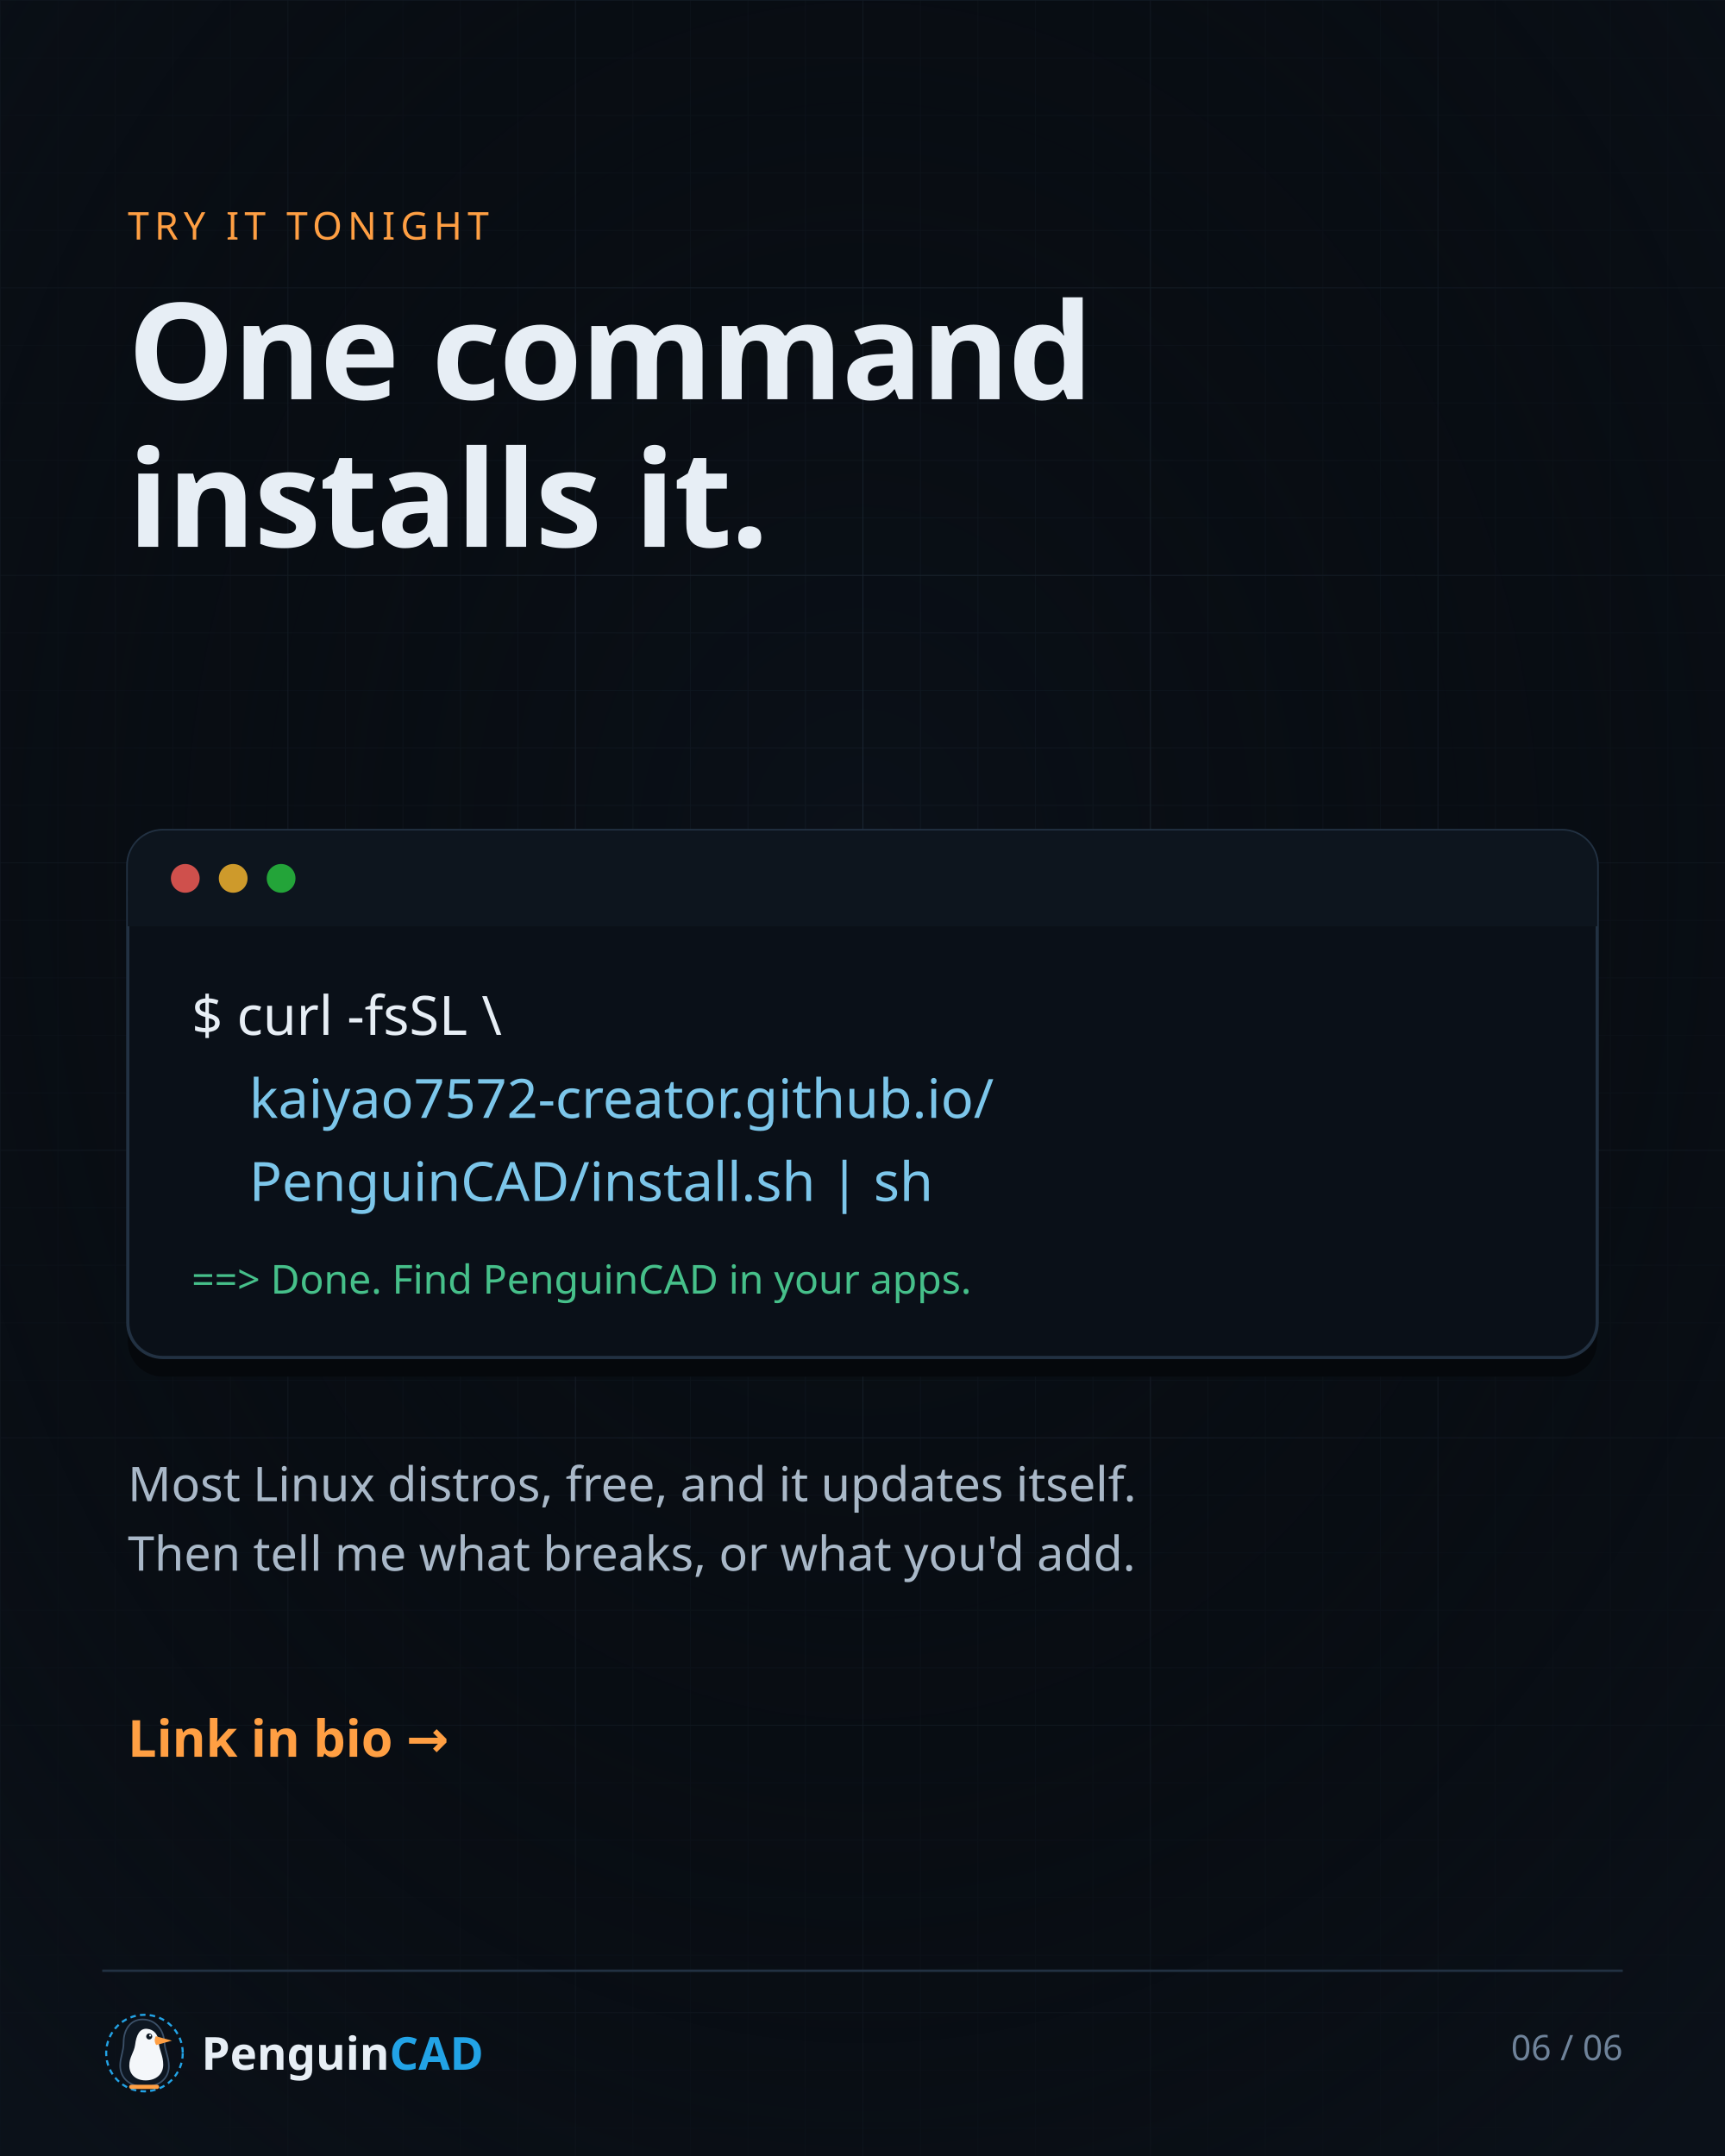
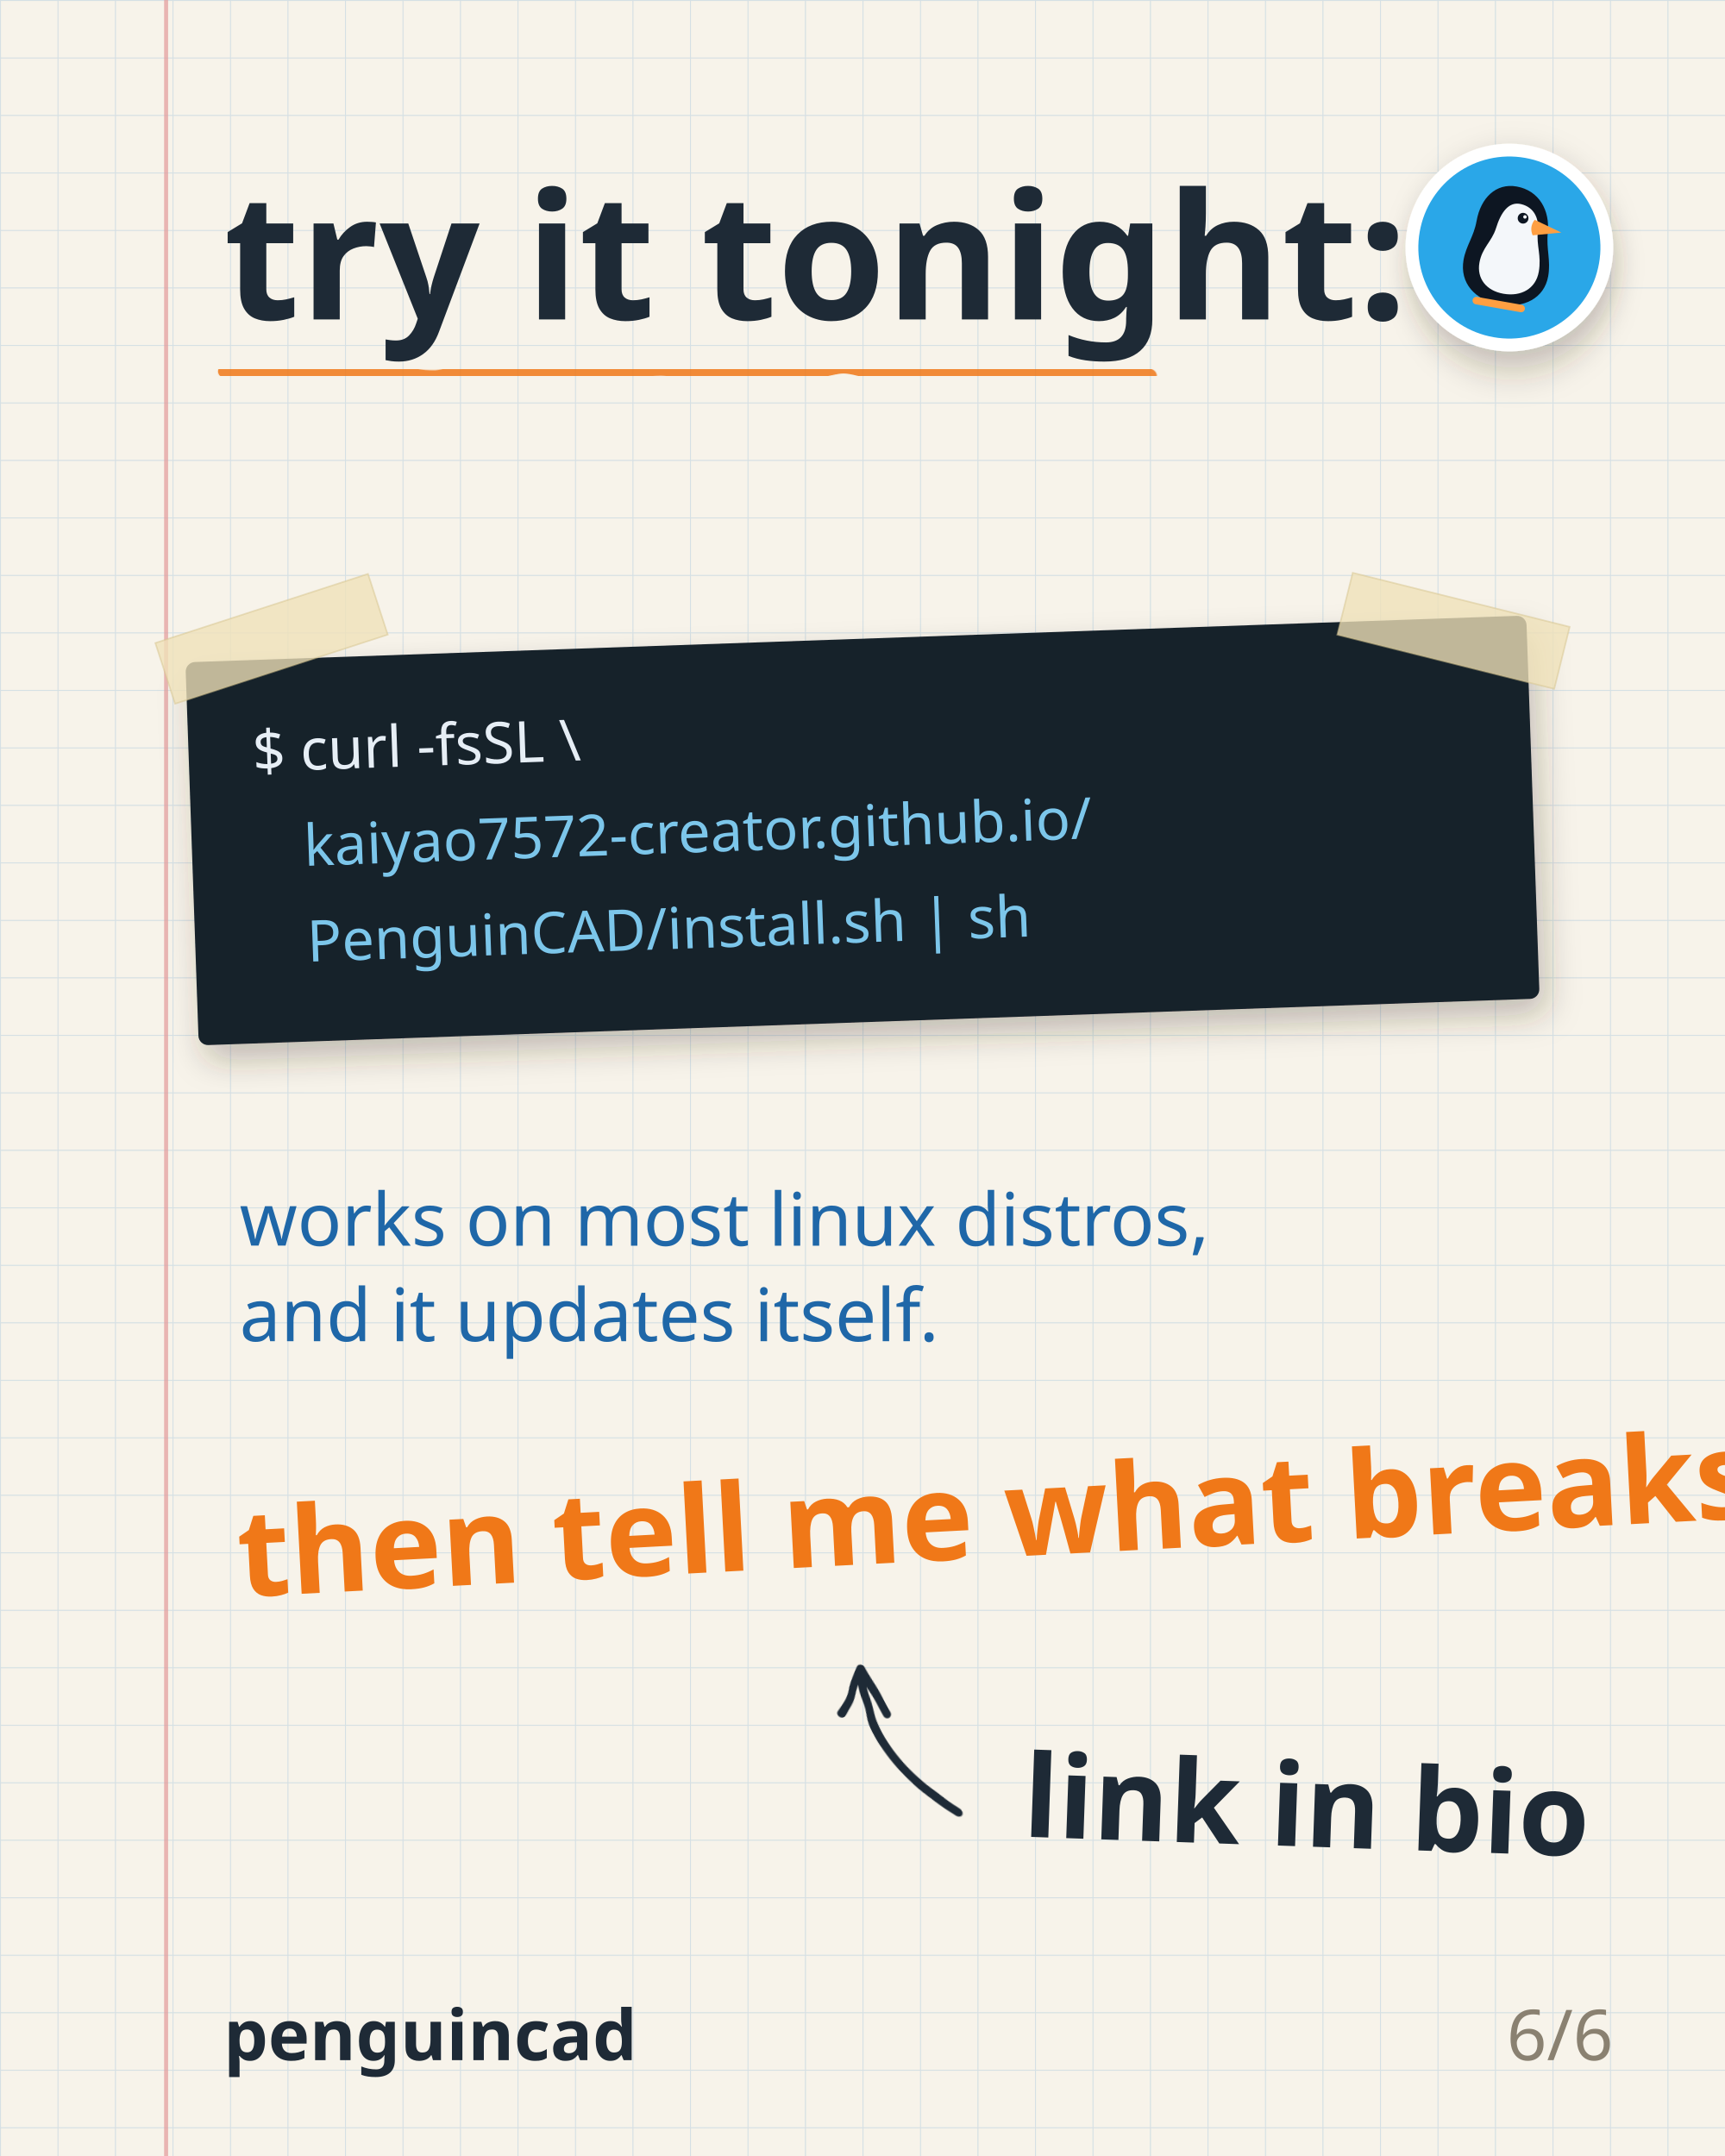
<svg xmlns="http://www.w3.org/2000/svg" width="1080" height="1350" viewBox="0 0 1080 1350">
  <defs>
-     <pattern id="minor" width="36" height="36" patternUnits="userSpaceOnUse">
-       <path d="M36 0H0V36" fill="none" stroke="#80aad2" stroke-opacity=".06" stroke-width="1" />
+     <pattern id="grid" width="36" height="36" patternUnits="userSpaceOnUse">
+       <path d="M36 0H0V36" fill="none" stroke="#9fc0dc" stroke-opacity=".38" stroke-width="1.2" />
    </pattern>
-     <pattern id="major" width="180" height="180" patternUnits="userSpaceOnUse">
-       <path d="M180 0H0V180" fill="none" stroke="#80aad2" stroke-opacity=".11" stroke-width="1" />
-     </pattern>
-     <radialGradient id="fade" cx="50%" cy="40%" r="75%">
-       <stop offset="0" stop-color="#000" stop-opacity="0" />
-       <stop offset="1" stop-color="#0b1119" stop-opacity=".95" />
-     </radialGradient>
-     <radialGradient id="glow" cx="50%" cy="50%" r="50%">
-       <stop offset="0" stop-color="#22a3e6" stop-opacity=".30" />
-       <stop offset="1" stop-color="#22a3e6" stop-opacity="0" />
-     </radialGradient>
-     <radialGradient id="glowOrange" cx="50%" cy="50%" r="50%">
-       <stop offset="0" stop-color="#ff9f43" stop-opacity=".22" />
-       <stop offset="1" stop-color="#ff9f43" stop-opacity="0" />
-     </radialGradient>
-     <linearGradient id="top" x1="0" y1="0" x2="1" y2="1">
-       <stop offset="0" stop-color="#eef3f7" />
-       <stop offset="1" stop-color="#aebccb" />
-     </linearGradient>
-     <linearGradient id="side" x1="0" y1="0" x2="1" y2="0">
-       <stop offset="0" stop-color="#4c5c6e" />
-       <stop offset=".45" stop-color="#9aa9b8" />
-       <stop offset=".7" stop-color="#7b8a9a" />
-       <stop offset="1" stop-color="#3f4e5f" />
-     </linearGradient>
-     <linearGradient id="hole" x1="0" y1="0" x2="0" y2="1">
-       <stop offset="0" stop-color="#0c131b" />
-       <stop offset="1" stop-color="#2a3847" />
-     </linearGradient>
-     <marker id="arrow" viewBox="0 0 10 10" refX="9" refY="5" markerWidth="9" markerHeight="9" orient="auto-start-reverse">
-       <path d="M0 1.5 10 5 0 8.5z" fill="#ff9f43" />
-     </marker>
+     <filter id="rough" x="-10%" y="-10%" width="120%" height="120%">
+       <feTurbulence type="fractalNoise" baseFrequency="0.035" numOctaves="2" seed="7" />
+       <feDisplacementMap in="SourceGraphic" scale="7" />
+     </filter>
+     <filter id="shadow" x="-10%" y="-10%" width="130%" height="130%">
+       <feDropShadow dx="4" dy="10" stdDeviation="10" flood-color="#3a2f1e" flood-opacity=".28" />
+     </filter>
    <symbol id="penguin" viewBox="0 0 64 64">
-       <circle cx="32" cy="33" r="29" fill="none" stroke="#22a3e6" stroke-width="1.6" stroke-dasharray="4.2 3.2" />
-       <path d="M30.5 7.5c9.8 0 15.9 7.6 16.6 17.2.5 7 3.4 11.4 3.4 18.3 0 9.6-7.9 15.5-18.5 15.5S13.6 52.4 13.6 42.4c0-6.2 2.6-10.6 2.6-17.4C16.2 14.9 21.6 7.5 30.5 7.5z" fill="#0E1722" stroke="#3B5068" stroke-width="1.2" />
+       <path d="M30.5 7.5c9.8 0 15.9 7.6 16.6 17.2.5 7 3.4 11.4 3.4 18.3 0 9.6-7.9 15.5-18.5 15.5S13.6 52.4 13.6 42.4c0-6.2 2.6-10.6 2.6-17.4C16.2 14.9 21.6 7.5 30.5 7.5z" fill="#0E1722" />
      <path d="M33.8 14.6c5.6.4 8.6 4.6 9 10.2.4 6.2 3.4 10 3.4 17 0 7.4-5.6 11.9-13.3 11.9-7.4 0-12.4-4.4-12.4-11.3 0-6.5 3.6-9.8 4.4-15.6.9-7.3 3.4-12.6 8.9-12.2z" fill="#F4F7FA" />
      <path d="M40.6 20.2 52.8 23.6 40.9 26.9c-1.4-2.2-1.5-4.4-.3-6.7z" fill="#FF9F43" />
      <circle cx="35.6" cy="20.4" r="2.3" fill="#0E1722" />
      <circle cx="36.3" cy="19.7" r=".75" fill="#F4F7FA" />
      <path d="M22 58.6h19.5" stroke="#FF9F43" stroke-width="3.2" stroke-linecap="round" />
    </symbol>
  </defs>
-   <rect width="1080" height="1350" fill="#0b1119" />
-   <rect width="1080" height="1350" fill="url(#minor)" />
-   <rect width="1080" height="1350" fill="url(#major)" />
-   <rect width="1080" height="1350" fill="url(#fade)" />
-   <text x="80" y="150" font-size="24" style="font-family:'B612 Mono';letter-spacing:.14em" fill="#ff9f43" text-anchor="start">TRY IT TONIGHT</text>
-   <text x="80" y="250.0" font-size="84" style="font-family:Archivo;font-stretch:112%;font-weight:800;letter-spacing:-.01em" fill="#e7eef5" text-anchor="start">One command</text>
-   <text x="80" y="342.4" font-size="84" style="font-family:Archivo;font-stretch:112%;font-weight:800;letter-spacing:-.01em" fill="#e7eef5" text-anchor="start">installs it.</text>
-   <rect x="80" y="532" width="920" height="330" rx="22" fill="#05080c" />
-   <rect x="80" y="520" width="920" height="330" rx="22" fill="#0a1018" stroke="#223142" stroke-width="2" />
-   <rect x="80" y="520" width="920" height="60" rx="22" fill="#0d151e" />
-   <rect x="80" y="558" width="920" height="22" fill="#0d151e" />
-   <circle cx="116" cy="550" r="9" fill="#ff5f57" opacity=".8" />
-   <circle cx="146" cy="550" r="9" fill="#febc2e" opacity=".8" />
-   <circle cx="176" cy="550" r="9" fill="#28c840" opacity=".8" />
-   <text x="120" y="648" font-size="34" style="font-family:'B612 Mono'" fill="#e7eef5" text-anchor="start">$ curl -fsSL \</text>
-   <text x="156" y="700" font-size="34" style="font-family:'B612 Mono'" fill="#7cc6ea" text-anchor="start">kaiyao7572-creator.github.io/</text>
-   <text x="156" y="752" font-size="34" style="font-family:'B612 Mono'" fill="#7cc6ea" text-anchor="start">PenguinCAD/install.sh | sh</text>
-   <text x="120" y="810" font-size="25" style="font-family:'B612 Mono'" fill="#46c08a" text-anchor="start">==&gt; Done. Find PenguinCAD in your apps.</text>
-   <text x="80" y="940.0" font-size="30" style="font-family:Archivo;font-weight:500" fill="#a9b8c8" text-anchor="start">Most Linux distros, free, and it updates itself.</text>
-   <text x="80" y="983.5" font-size="30" style="font-family:Archivo;font-weight:500" fill="#a9b8c8" text-anchor="start">Then tell me what breaks, or what you'd add.</text>
-   <text x="80" y="1100" font-size="32" style="font-family:Archivo;font-stretch:112%;font-weight:700" fill="#ff9f43" text-anchor="start">Link in bio  →</text>
-   <use href="#penguin" x="64" y="1258.28" width="52.9" height="52.9" />
-   <text x="126.1" y="1296" font-size="28.52" style="font-family:Archivo;font-stretch:125%;font-weight:800" fill="#e7eef5">Penguin<tspan fill="#22a3e6">CAD</tspan>
-   </text>
-   <text x="1016" y="1290" font-size="22" style="font-family:'B612 Mono'" fill="#6f839a" text-anchor="end">06 / 06</text>
-   <path d="M64 1234H1016" stroke="#223142" stroke-width="1.5" />
+   <rect width="1080" height="1350" fill="#f7f3ea" />
+   <rect width="1080" height="1350" fill="url(#grid)" />
+   <path d="M104 0V1350" stroke="#e39a9a" stroke-width="2.5" stroke-opacity=".7" />
+   <text x="140" y="200" font-size="110" style="font-family:Caveat;font-weight:700" fill="#1e2a36" text-anchor="start">try it tonight:</text>
+   <path d="M140 232 C314.0 238 546.0 227 720 235" fill="none" stroke="#f07818" stroke-width="8" stroke-linecap="round" stroke-opacity=".85" filter="url(#rough)" />
+   <g transform="rotate(-2 540 520)" filter="url(#shadow)">
+     <rect x="120" y="400" width="840" height="240" rx="6" fill="#16202b" />
+     <text x="160" y="470" font-size="36" style="font-family:'B612 Mono'" fill="#e6eef5" text-anchor="start">$ curl -fsSL \</text>
+     <text x="190" y="530" font-size="36" style="font-family:'B612 Mono'" fill="#7cc6ea" text-anchor="start">kaiyao7572-creator.github.io/</text>
+     <text x="190" y="590" font-size="36" style="font-family:'B612 Mono'" fill="#7cc6ea" text-anchor="start">PenguinCAD/install.sh | sh</text>
+   </g>
+   <rect x="100.0" y="380" width="140" height="40" fill="#efe2b8" fill-opacity=".78" stroke="#d6c48f" stroke-opacity=".5" transform="rotate(-18 170 400)" />
+   <rect x="840.0" y="375" width="140" height="40" fill="#efe2b8" fill-opacity=".78" stroke="#d6c48f" stroke-opacity=".5" transform="rotate(14 910 395)" />
+   <text x="150" y="780.0" font-size="46" style="font-family:'Patrick Hand'" fill="#1f67a8" text-anchor="start">works on most linux distros,</text>
+   <text x="150" y="839.8" font-size="46" style="font-family:'Patrick Hand'" fill="#1f67a8" text-anchor="start">and it updates itself.</text>
+   <text x="150" y="1000" font-size="76" style="font-family:Caveat;font-weight:700" fill="#f07818" text-anchor="start" transform="rotate(-3 150 1000)">then tell me what breaks!!</text>
+   <text x="640" y="1150" font-size="72" style="font-family:Caveat;font-weight:700" fill="#1e2a36" text-anchor="start" transform="rotate(2 640 1150)">link in bio</text>
+   <g fill="none" stroke="#1e2a36" stroke-width="5" stroke-linecap="round" stroke-linejoin="round" filter="url(#rough)">
+     <path d="M600 1135 C 560 1110, 540 1080, 540 1050" />
+     <path d="M554 1072 L540 1046 L526 1072" />
+   </g>
+   <g transform="rotate(10 945.0 155.0)" filter="url(#shadow)">
+     <circle cx="945.0" cy="155.0" r="65.0" fill="#fff" />
+     <circle cx="945.0" cy="155.0" r="57.0" fill="#2aa7e8" />
+     <use href="#penguin" x="898.2" y="105.6" width="93.6" height="93.6" />
+   </g>
+   <text x="140" y="1290" font-size="44" style="font-family:Caveat;font-weight:700" fill="#1e2a36" text-anchor="start">penguincad</text>
+   <text x="1010" y="1290" font-size="44" style="font-family:Caveat;font-weight:500" fill="#8a8171" text-anchor="end">6/6</text>
</svg>
